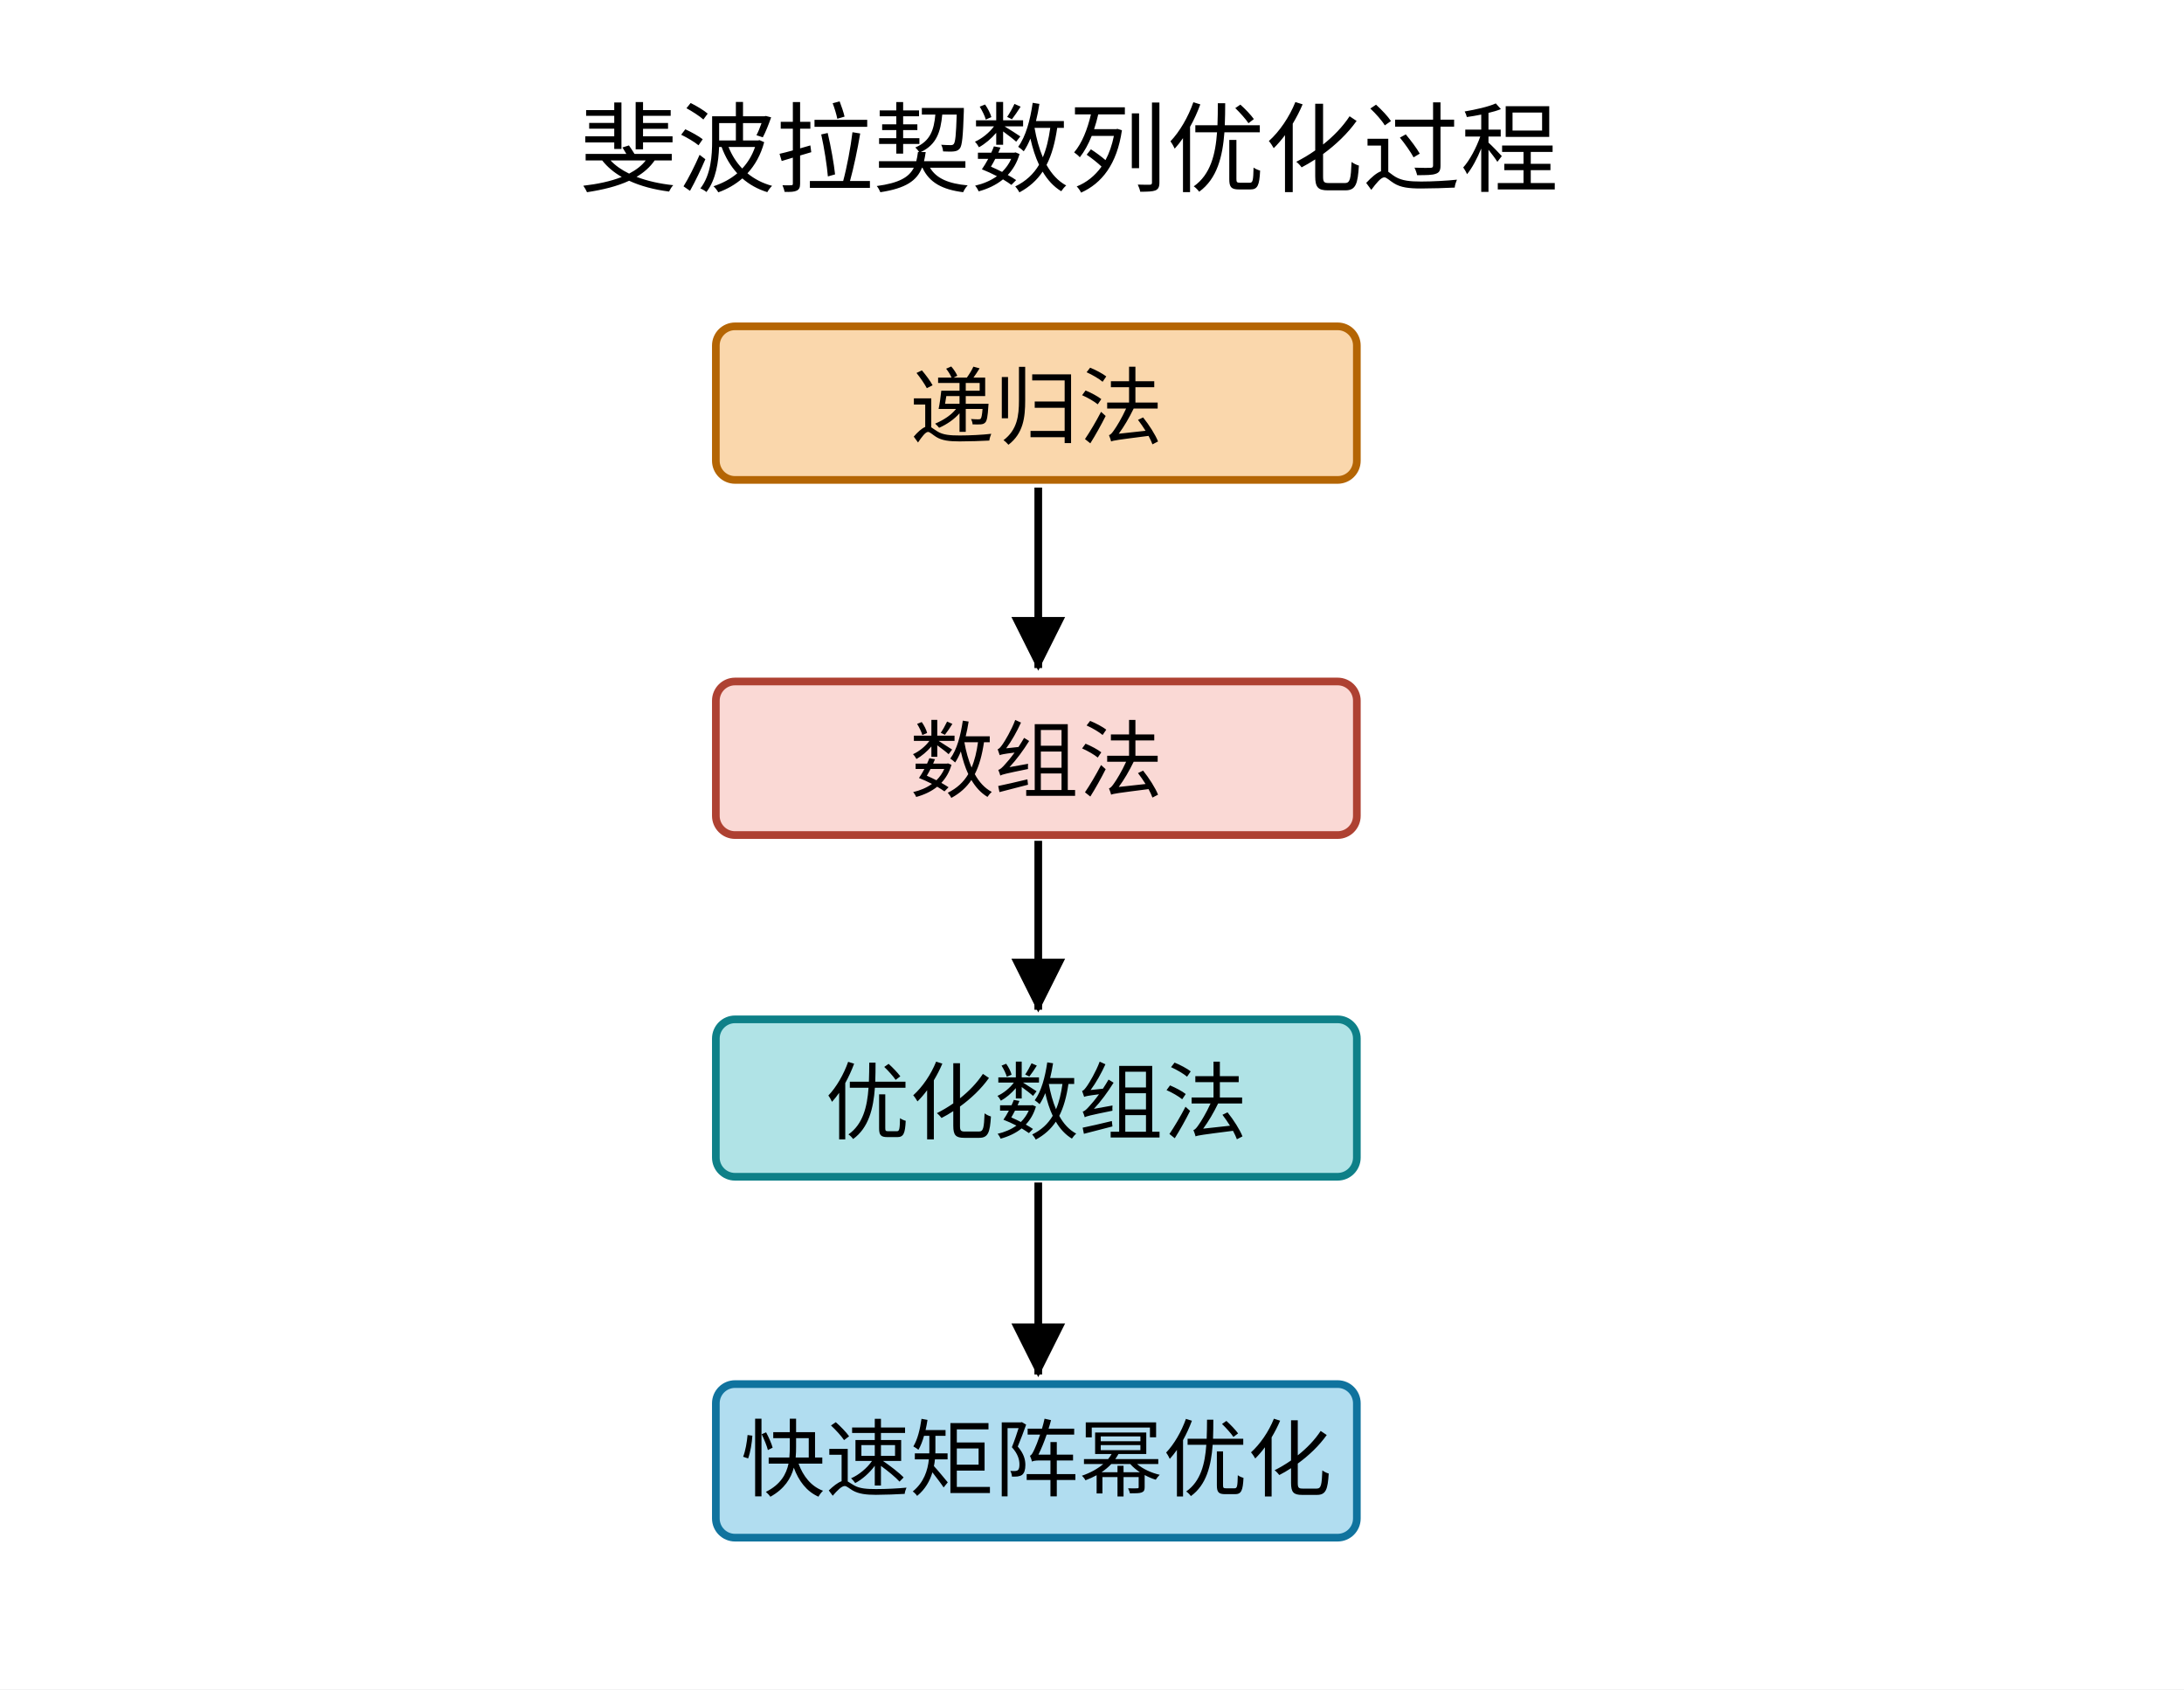
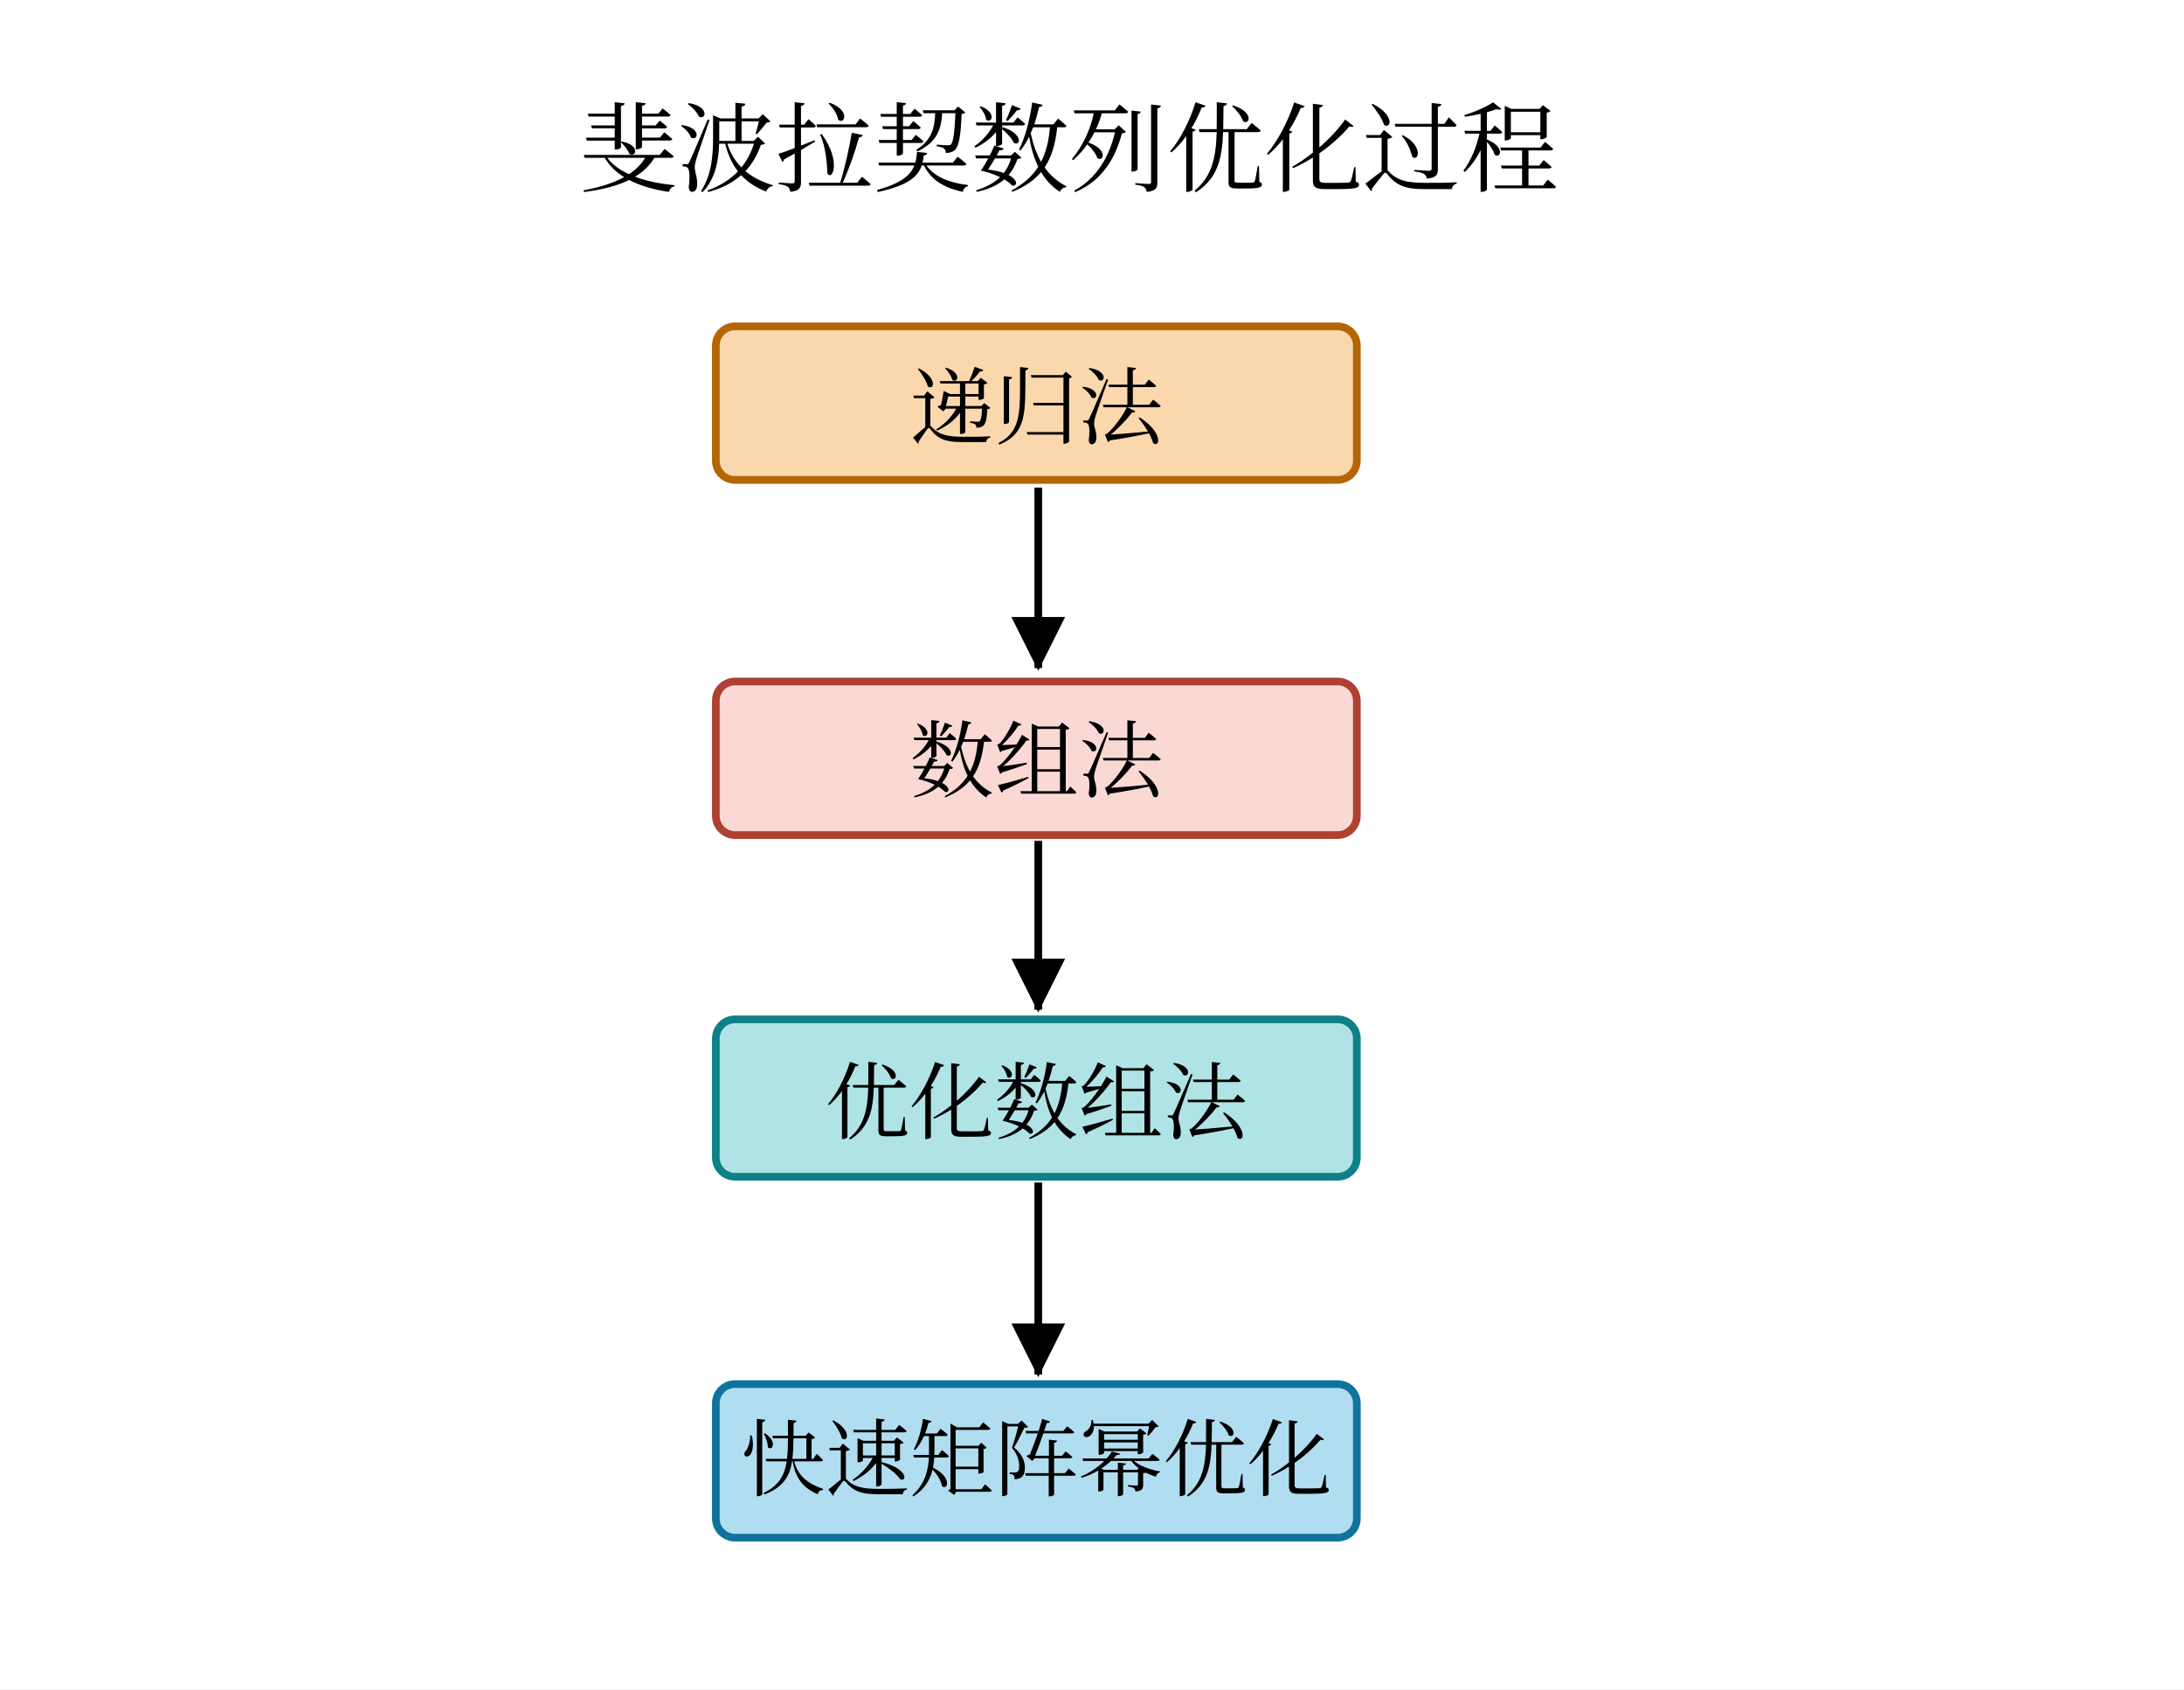
- <svg xmlns="http://www.w3.org/2000/svg" viewBox="0 0 569 440" role="img" aria-label="斐波拉契数列优化过程的演进流程图：递归法、数组法、优化数组法、快速矩阵幂优化依次排列" font-family="Seaford, 'PingFang SC', 'Hiragino Sans GB', 'Noto Sans CJK SC', 'Microsoft YaHei', sans-serif" width="569" height="440">
+ <svg xmlns="http://www.w3.org/2000/svg" viewBox="0 0 569 440" role="img" aria-label="斐波拉契数列优化过程的演进流程图：递归法、数组法、优化数组法、快速矩阵幂优化依次排列" font-family="Seaford, 'Songti SC', STSong, SimSun, 'Noto Serif CJK SC', Palatino, 'Source Serif Pro', serif" width="569" height="440">
  <defs>
    <marker id="arrow-dp16" viewBox="0 0 10 10" refX="9.5" refY="5" markerWidth="7" markerHeight="7" orient="auto-start-reverse">
      <path d="M0,0 L10,5 L0,10 z" fill="#000000" />
    </marker>
  </defs>
  <rect x="0" y="0" width="569" height="440" fill="#ffffff" />
  <text x="278.5" y="48" font-size="25.5" fill="#000000" text-anchor="middle">斐波拉契数列优化过程</text>
  <rect x="186.5" y="85" width="167" height="40" rx="5" fill="#fad7ac" stroke="#b46504" stroke-width="2" />
  <text x="270" y="114" font-size="22" fill="#000000" text-anchor="middle">递归法</text>
  <rect x="186.5" y="177.5" width="167" height="40" rx="5" fill="#fad9d5" stroke="#ae4132" stroke-width="2" />
  <text x="270" y="206" font-size="22" fill="#000000" text-anchor="middle">数组法</text>
  <rect x="186.5" y="265.5" width="167" height="41" rx="5" fill="#b0e3e6" stroke="#0e8088" stroke-width="2" />
  <text x="270" y="295" font-size="22" fill="#000000" text-anchor="middle">优化数组法</text>
  <rect x="186.5" y="360.5" width="167" height="40" rx="5" fill="#b1ddf0" stroke="#10739e" stroke-width="2" />
  <text x="270" y="388" font-size="22" fill="#000000" text-anchor="middle">快速矩阵幂优化</text>
  <path d="M 270.5 127 V 174" fill="none" stroke="#000000" stroke-width="2" marker-end="url(#arrow-dp16)" />
  <path d="M 270.5 219 V 263" fill="none" stroke="#000000" stroke-width="2" marker-end="url(#arrow-dp16)" />
  <path d="M 270.5 308 V 358" fill="none" stroke="#000000" stroke-width="2" marker-end="url(#arrow-dp16)" />
</svg>
